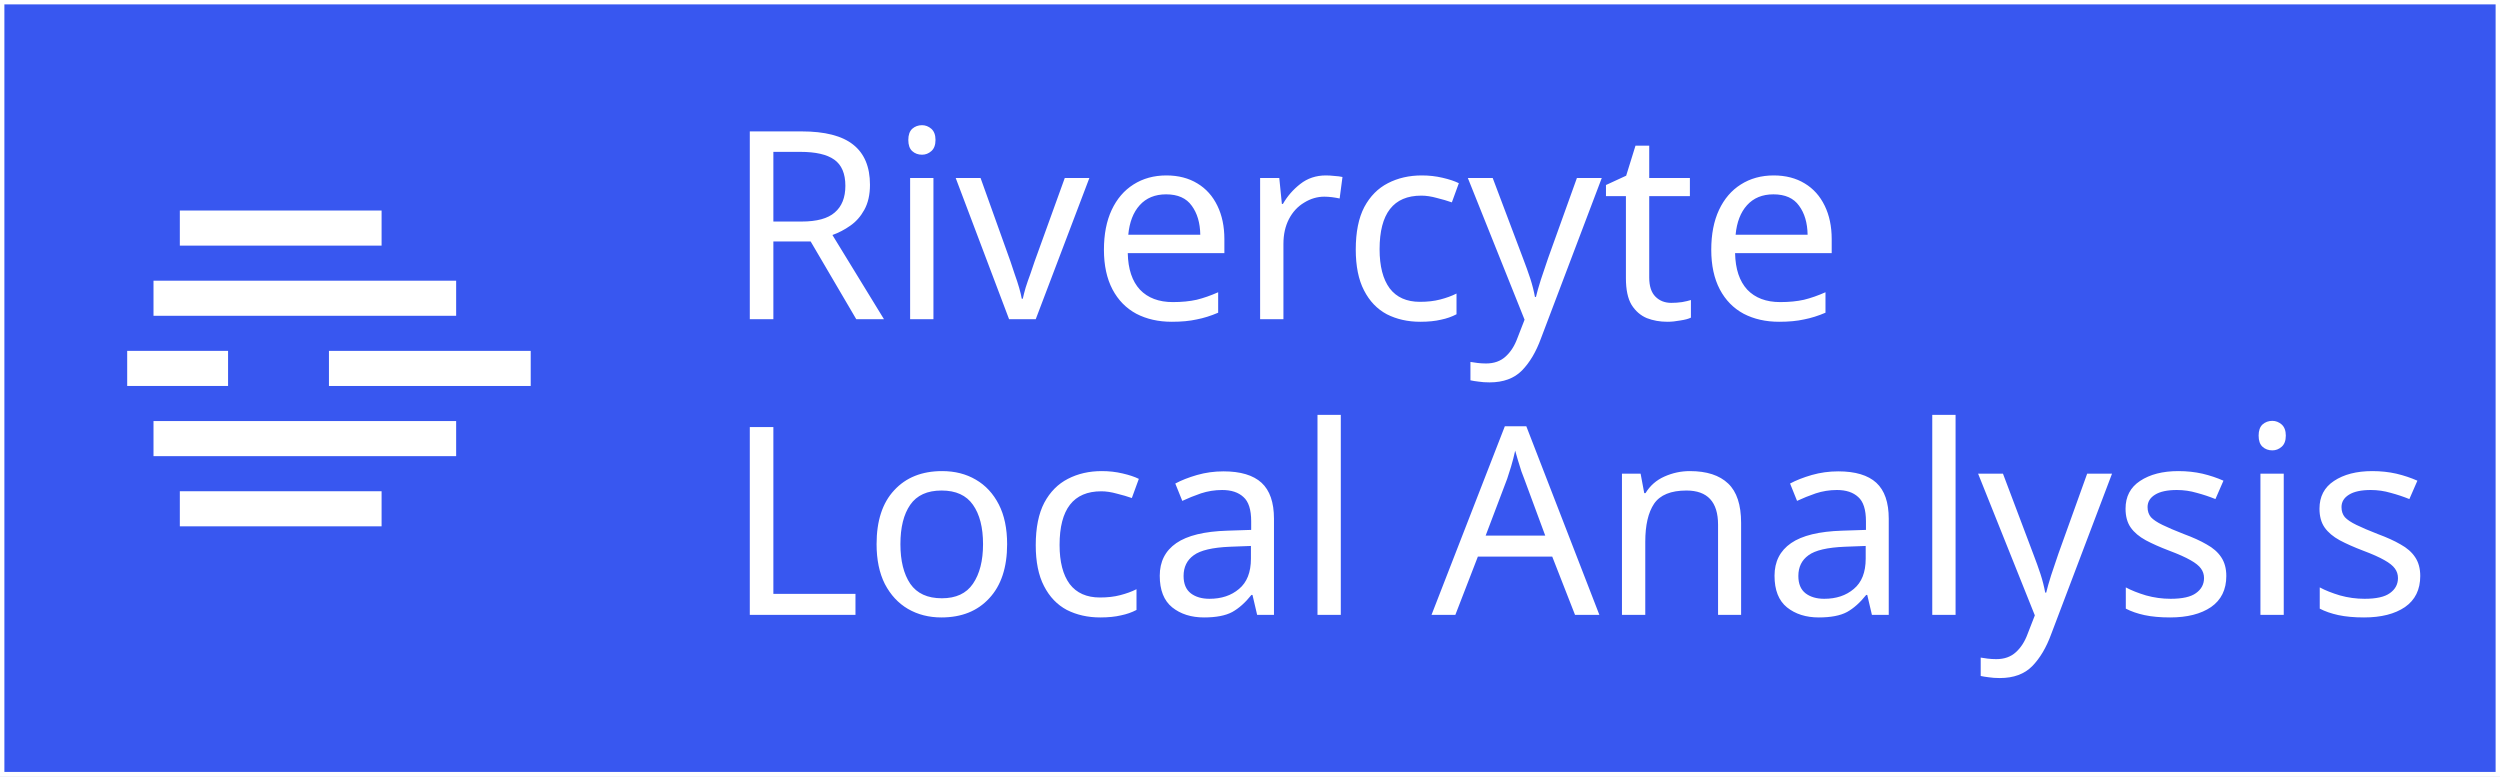
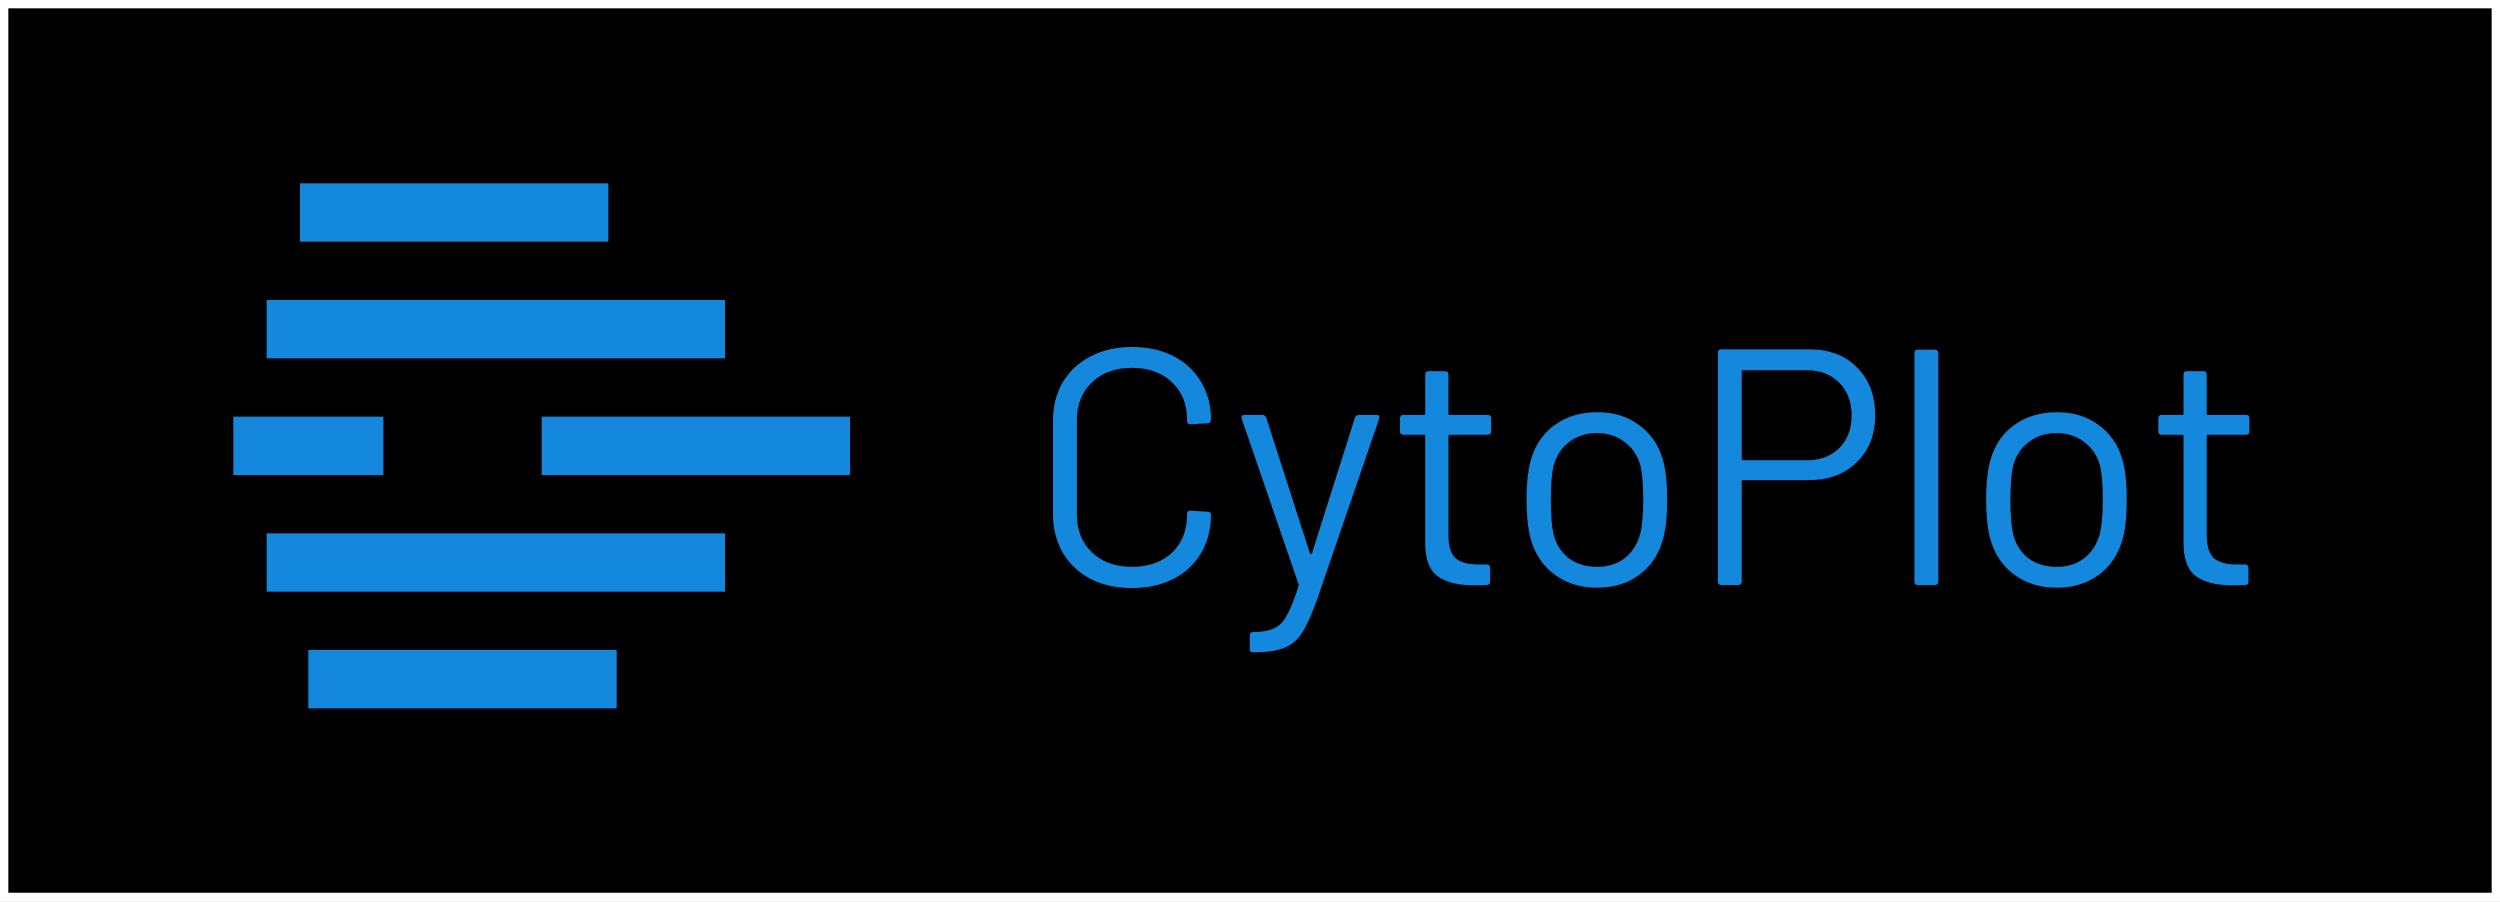
- <svg xmlns="http://www.w3.org/2000/svg" width="150.812mm" height="46.831mm" viewBox="0 0 150.812 46.831" version="1.1" id="svg5" xml:space="preserve">
-   <defs id="defs2">
-     <linearGradient id="linearGradient4259">
-       <stop style="stop-color:#999999;stop-opacity:1;" offset="0" id="stop4257" />
-     </linearGradient>
-     <rect x="-67.513" y="324.441" width="136.474" height="236.819" id="rect552" />
-   </defs>
-   <g id="layer1" transform="translate(-20.17498,-36.50303)">
-     <rect style="fill:#3857f0;fill-opacity:1;fill-rule:nonzero;stroke:#ffffff;stroke-width:0.265;stroke-dasharray:none;stroke-opacity:1" id="rect1333" width="150.548" height="46.567" x="20.307" y="36.635" />
-     <text xml:space="preserve" transform="matrix(0.2645833,0,0,0.2645833,-5.246143,-29.8357)" id="text550" style="font-size:66.667px;line-height:1.25;font-family:sans-serif;-inkscape-font-specification:sans-serif;letter-spacing:0px;word-spacing:0px;white-space:pre;shape-inside:url(#rect552);display:inline" />
-     <path d="m 27.848,57.669 h 6.085 v 2.117 h -6.085 z" style="fill:#ffffff;fill-opacity:1;fill-rule:nonzero;stroke:none;stroke-width:0.353" id="path7491" />
-     <path d="m 40.019,57.67 h 12.171 v 2.117 H 40.019 Z" style="fill:#ffffff;fill-opacity:1;fill-rule:nonzero;stroke:none;stroke-width:0.353" id="path7493" />
-     <path d="m 31.023,49.203 h 12.171 v 2.117 H 31.023 Z" style="fill:#ffffff;fill-opacity:1;fill-rule:nonzero;stroke:none;stroke-width:0.353" id="path7495" />
-     <path d="m 31.023,66.137 h 12.171 v 2.117 H 31.023 Z" style="fill:#ffffff;fill-opacity:1;fill-rule:nonzero;stroke:none;stroke-width:0.353" id="path7497" />
-     <path d="M 29.435,53.436 H 47.692 V 55.553 H 29.435 Z" style="fill:#ffffff;fill-opacity:1;fill-rule:nonzero;stroke:none;stroke-width:0.353" id="path7499" />
-     <path d="M 29.435,61.903 H 47.692 V 64.02 H 29.435 Z" style="fill:#ffffff;fill-opacity:1;fill-rule:nonzero;stroke:none;stroke-width:0.353" id="path7501" />
-     <text xml:space="preserve" style="font-size:15.875px;line-height:1.05;font-family:sans-serif;-inkscape-font-specification:sans-serif;letter-spacing:0px;word-spacing:0px;fill:#ffffff;stroke-width:0.265" x="63.86" y="55.76" id="text7912-3">
-       <tspan id="tspan7910-6" style="font-style:normal;font-variant:normal;font-weight:500;font-stretch:normal;font-size:15.875px;font-family:Barlow;-inkscape-font-specification:'Barlow Medium';fill:#ffffff;stroke-width:0.265" x="63.86" y="55.76" dy="0">Rivercyte</tspan>
-       <tspan style="font-style:normal;font-variant:normal;font-weight:500;font-stretch:normal;font-size:15.875px;font-family:Barlow;-inkscape-font-specification:'Barlow Medium';fill:#ffffff;stroke-width:0.265" x="63.86" y="73.596" id="tspan396">Local Analysis</tspan>
-     </text>
-     <text xml:space="preserve" style="font-size:3.528px;line-height:1.25;font-family:sans-serif;-inkscape-font-specification:sans-serif;letter-spacing:0px;word-spacing:0px;stroke-width:0.265" x="23.542" y="103.503" id="text7748">
-       <tspan id="tspan7746" style="font-size:3.528px;stroke-width:0.265" x="23.542" y="103.503">convert -alpha off cytoshot_splash.png miff:- | convert -transparent black - cytoshot_splash2.png</tspan>
-     </text>
-     <text xml:space="preserve" style="font-size:3.528px;line-height:1.25;font-family:sans-serif;-inkscape-font-specification:sans-serif;letter-spacing:0px;word-spacing:0px;stroke-width:0.265" x="23.299" y="96.977" id="text17672">
-       <tspan id="tspan17670" style="font-size:3.528px;stroke-width:0.265" x="23.299" y="96.977">Convert the image to a hard-cut transparent image:</tspan>
-     </text>
-   </g>
+ <svg xmlns="http://www.w3.org/2000/svg" width="299.998" height="108.127" viewBox="0 0 299.998 108.127" fill="none" version="1.1" id="svg206">
+   <defs id="defs210" />
+   <rect width="298.998" height="107.127" fill="#000000" id="rect188" x="0.5" y="0.5" style="stroke:#ffffff;stroke-width:1;stroke-dasharray:none;stroke-opacity:1" />
+   <rect x="17.444" y="11.748" width="265.11" height="84.631" rx="4.034" fill="#000000" id="rect190" style="stroke:none;stroke-width:1;stroke-miterlimit:2.6;stroke-dasharray:none;stroke-opacity:1" />
+   <path d="m 28,50 v 7 h 18 v -7 z" fill="#1488dc" id="path192" style="stroke:none;stroke-width:1;stroke-miterlimit:2.6;stroke-dasharray:none;stroke-opacity:1" />
+   <path d="m 65,50 v 7 H 102 v -7 z" fill="#1488dc" id="path194" style="stroke:none;stroke-width:1;stroke-miterlimit:2.6;stroke-dasharray:none;stroke-opacity:1" />
+   <path d="m 36,22 v 7 h 37 v -7 z" fill="#1488dc" id="path196" style="stroke:none;stroke-width:1;stroke-miterlimit:2.6;stroke-dasharray:none;stroke-opacity:1" />
+   <path d="m 37,78 v 7 h 37 v -7 z" fill="#1488dc" id="path198" style="stroke:none;stroke-width:1;stroke-miterlimit:2.6;stroke-dasharray:none;stroke-opacity:1" />
+   <path d="m 32,36 v 7 h 55 v -7 z" fill="#1488dc" id="path200" style="stroke:none;stroke-width:1;stroke-miterlimit:2.6;stroke-dasharray:none;stroke-opacity:1" />
+   <path d="m 32,64 v 7 h 55 v -7 z" fill="#1488dc" id="path202" style="stroke:none;stroke-width:1;stroke-miterlimit:2.6;stroke-dasharray:none;stroke-opacity:1" />
+   <path d="m 135.835,70.563 c -1.883,0 -3.537,-0.363 -4.962,-1.089 -1.425,-0.753 -2.541,-1.802 -3.348,-3.147 -0.78,-1.372 -1.17,-2.945 -1.17,-4.72 v -11.094 c 0,-1.748 0.39,-3.295 1.17,-4.639 0.807,-1.344 1.923,-2.38 3.348,-3.106 1.425,-0.753 3.079,-1.13 4.962,-1.13 1.883,0 3.537,0.363 4.962,1.089 1.425,0.726 2.528,1.748 3.308,3.066 0.807,1.318 1.21,2.837 1.21,4.558 0,0.134 -0.04,0.242 -0.121,0.323 -0.081,0.081 -0.174,0.121 -0.282,0.121 l -2.057,0.121 c -0.269,0 -0.403,-0.121 -0.403,-0.363 v -0.121 c 0,-1.909 -0.605,-3.429 -1.815,-4.558 -1.21,-1.157 -2.811,-1.735 -4.8,-1.735 -1.99,0 -3.59,0.578 -4.8,1.735 -1.21,1.157 -1.815,2.676 -1.815,4.558 v 11.295 c 0,1.883 0.605,3.402 1.815,4.558 1.21,1.157 2.811,1.735 4.8,1.735 1.99,0 3.59,-0.565 4.8,-1.694 1.21,-1.157 1.815,-2.69 1.815,-4.599 v -0.081 c 0,-0.242 0.134,-0.363 0.403,-0.363 l 2.057,0.121 c 0.269,0 0.403,0.121 0.403,0.363 0,1.748 -0.403,3.295 -1.21,4.639 -0.78,1.318 -1.883,2.34 -3.308,3.066 -1.425,0.726 -3.079,1.089 -4.962,1.089 z m 14.418,7.705 c -0.189,0 -0.282,-0.134 -0.282,-0.403 v -1.614 c 0,-0.269 0.134,-0.403 0.403,-0.403 h 0.161 c 1.049,-0.027 1.856,-0.189 2.42,-0.484 0.592,-0.269 1.089,-0.794 1.492,-1.573 0.431,-0.753 0.887,-1.909 1.371,-3.469 0.053,-0.108 0.053,-0.189 0,-0.242 l -6.817,-19.847 -0.04,-0.161 c 0,-0.189 0.121,-0.282 0.363,-0.282 h 2.138 c 0.242,0 0.403,0.108 0.484,0.323 l 5.244,16.297 c 0.027,0.053 0.068,0.081 0.121,0.081 0.053,0 0.094,-0.027 0.121,-0.081 l 5.163,-16.297 c 0.081,-0.215 0.242,-0.323 0.484,-0.323 h 2.098 c 0.295,0 0.403,0.148 0.323,0.444 l -7.463,21.743 c -0.645,1.802 -1.25,3.133 -1.815,3.994 -0.565,0.86 -1.278,1.452 -2.138,1.775 -0.834,0.35 -2.017,0.524 -3.55,0.524 z m 28.677,-26.503 c 0,0.269 -0.134,0.403 -0.403,0.403 h -4.558 c -0.107,0 -0.161,0.053 -0.161,0.161 v 11.9 c 0,1.291 0.282,2.206 0.847,2.743 0.592,0.511 1.507,0.766 2.743,0.766 h 1.008 c 0.269,0 0.403,0.134 0.403,0.403 v 1.654 c 0,0.269 -0.134,0.403 -0.403,0.403 -0.323,0.027 -0.82,0.04 -1.493,0.04 -1.936,0 -3.401,-0.363 -4.397,-1.089 -0.994,-0.726 -1.493,-2.07 -1.493,-4.034 V 52.329 c 0,-0.108 -0.053,-0.161 -0.161,-0.161 h -2.461 c -0.268,0 -0.403,-0.134 -0.403,-0.403 v -1.573 c 0,-0.269 0.135,-0.403 0.403,-0.403 h 2.461 c 0.108,0 0.161,-0.053 0.161,-0.161 v -4.679 c 0,-0.269 0.135,-0.403 0.403,-0.403 h 1.977 c 0.269,0 0.403,0.134 0.403,0.403 v 4.679 c 0,0.108 0.054,0.161 0.161,0.161 h 4.558 c 0.269,0 0.403,0.134 0.403,0.403 z m 12.732,18.758 c -1.936,0 -3.604,-0.497 -5.002,-1.493 -1.399,-0.995 -2.367,-2.367 -2.904,-4.115 -0.377,-1.237 -0.565,-2.891 -0.565,-4.962 0,-2.07 0.188,-3.711 0.565,-4.921 0.51,-1.722 1.465,-3.079 2.864,-4.074 1.398,-0.995 3.092,-1.493 5.083,-1.493 1.909,0 3.55,0.497 4.921,1.493 1.398,0.995 2.353,2.34 2.864,4.034 0.376,1.157 0.565,2.811 0.565,4.962 0,2.178 -0.189,3.832 -0.565,4.962 -0.511,1.748 -1.466,3.119 -2.864,4.115 -1.371,0.995 -3.025,1.493 -4.962,1.493 z m 0,-2.501 c 1.291,0 2.393,-0.35 3.308,-1.049 0.914,-0.726 1.533,-1.694 1.856,-2.904 0.242,-0.968 0.363,-2.327 0.363,-4.074 0,-1.775 -0.108,-3.133 -0.323,-4.074 -0.323,-1.21 -0.955,-2.165 -1.896,-2.864 -0.915,-0.726 -2.031,-1.089 -3.348,-1.089 -1.318,0 -2.434,0.363 -3.348,1.089 -0.915,0.699 -1.533,1.654 -1.856,2.864 -0.216,0.941 -0.323,2.299 -0.323,4.074 0,1.775 0.107,3.133 0.323,4.074 0.295,1.21 0.901,2.178 1.815,2.904 0.941,0.699 2.083,1.049 3.429,1.049 z M 217.152,41.922 c 2.366,0 4.262,0.726 5.688,2.178 1.452,1.452 2.178,3.361 2.178,5.728 0,2.34 -0.74,4.223 -2.219,5.648 -1.452,1.425 -3.375,2.138 -5.768,2.138 h -7.866 c -0.108,0 -0.161,0.053 -0.161,0.161 v 12.021 c 0,0.269 -0.135,0.403 -0.403,0.403 h -2.057 c -0.269,0 -0.403,-0.134 -0.403,-0.403 V 42.325 c 0,-0.269 0.134,-0.403 0.403,-0.403 z m -0.323,13.312 c 1.586,0 2.877,-0.484 3.872,-1.452 0.994,-0.995 1.492,-2.299 1.492,-3.913 0,-1.641 -0.498,-2.958 -1.492,-3.953 -0.995,-0.995 -2.286,-1.493 -3.872,-1.493 h -7.664 c -0.108,0 -0.161,0.053 -0.161,0.161 v 10.488 c 0,0.108 0.053,0.161 0.161,0.161 z m 13.303,14.966 c -0.269,0 -0.403,-0.134 -0.403,-0.403 V 42.365 c 0,-0.269 0.134,-0.403 0.403,-0.403 h 2.057 c 0.268,0 0.403,0.134 0.403,0.403 v 27.431 c 0,0.269 -0.135,0.403 -0.403,0.403 z m 16.678,0.323 c -1.936,0 -3.603,-0.497 -5.002,-1.493 -1.398,-0.995 -2.366,-2.367 -2.904,-4.115 -0.376,-1.237 -0.565,-2.891 -0.565,-4.962 0,-2.07 0.189,-3.711 0.565,-4.921 0.511,-1.722 1.466,-3.079 2.864,-4.074 1.399,-0.995 3.093,-1.493 5.083,-1.493 1.91,0 3.55,0.497 4.921,1.493 1.399,0.995 2.354,2.34 2.864,4.034 0.377,1.157 0.565,2.811 0.565,4.962 0,2.178 -0.188,3.832 -0.565,4.962 -0.51,1.748 -1.465,3.119 -2.864,4.115 -1.371,0.995 -3.025,1.493 -4.962,1.493 z m 0,-2.501 c 1.291,0 2.394,-0.35 3.308,-1.049 0.915,-0.726 1.533,-1.694 1.856,-2.904 0.242,-0.968 0.363,-2.327 0.363,-4.074 0,-1.775 -0.107,-3.133 -0.323,-4.074 -0.323,-1.21 -0.954,-2.165 -1.896,-2.864 -0.914,-0.726 -2.03,-1.089 -3.348,-1.089 -1.317,0 -2.433,0.363 -3.348,1.089 -0.914,0.699 -1.533,1.654 -1.856,2.864 -0.215,0.941 -0.323,2.299 -0.323,4.074 0,1.775 0.108,3.133 0.323,4.074 0.296,1.21 0.902,2.178 1.815,2.904 0.942,0.699 2.084,1.049 3.429,1.049 z m 23.117,-16.257 c 0,0.269 -0.135,0.403 -0.403,0.403 h -4.558 c -0.108,0 -0.161,0.053 -0.161,0.161 v 11.9 c 0,1.291 0.282,2.206 0.847,2.743 0.591,0.511 1.506,0.766 2.743,0.766 h 1.008 c 0.268,0 0.403,0.134 0.403,0.403 v 1.654 c 0,0.269 -0.135,0.403 -0.403,0.403 -0.323,0.027 -0.821,0.04 -1.492,0.04 -1.936,0 -3.403,-0.363 -4.397,-1.089 -0.995,-0.726 -1.493,-2.07 -1.493,-4.034 V 52.329 c 0,-0.108 -0.054,-0.161 -0.161,-0.161 h -2.461 c -0.269,0 -0.403,-0.134 -0.403,-0.403 v -1.573 c 0,-0.269 0.134,-0.403 0.403,-0.403 h 2.461 c 0.107,0 0.161,-0.053 0.161,-0.161 v -4.679 c 0,-0.269 0.134,-0.403 0.403,-0.403 h 1.977 c 0.268,0 0.403,0.134 0.403,0.403 v 4.679 c 0,0.108 0.053,0.161 0.161,0.161 h 4.558 c 0.268,0 0.403,0.134 0.403,0.403 z" fill="#1488dc" id="path204" style="stroke:none;stroke-width:1;stroke-miterlimit:2.6;stroke-dasharray:none;stroke-opacity:1" />
</svg>
